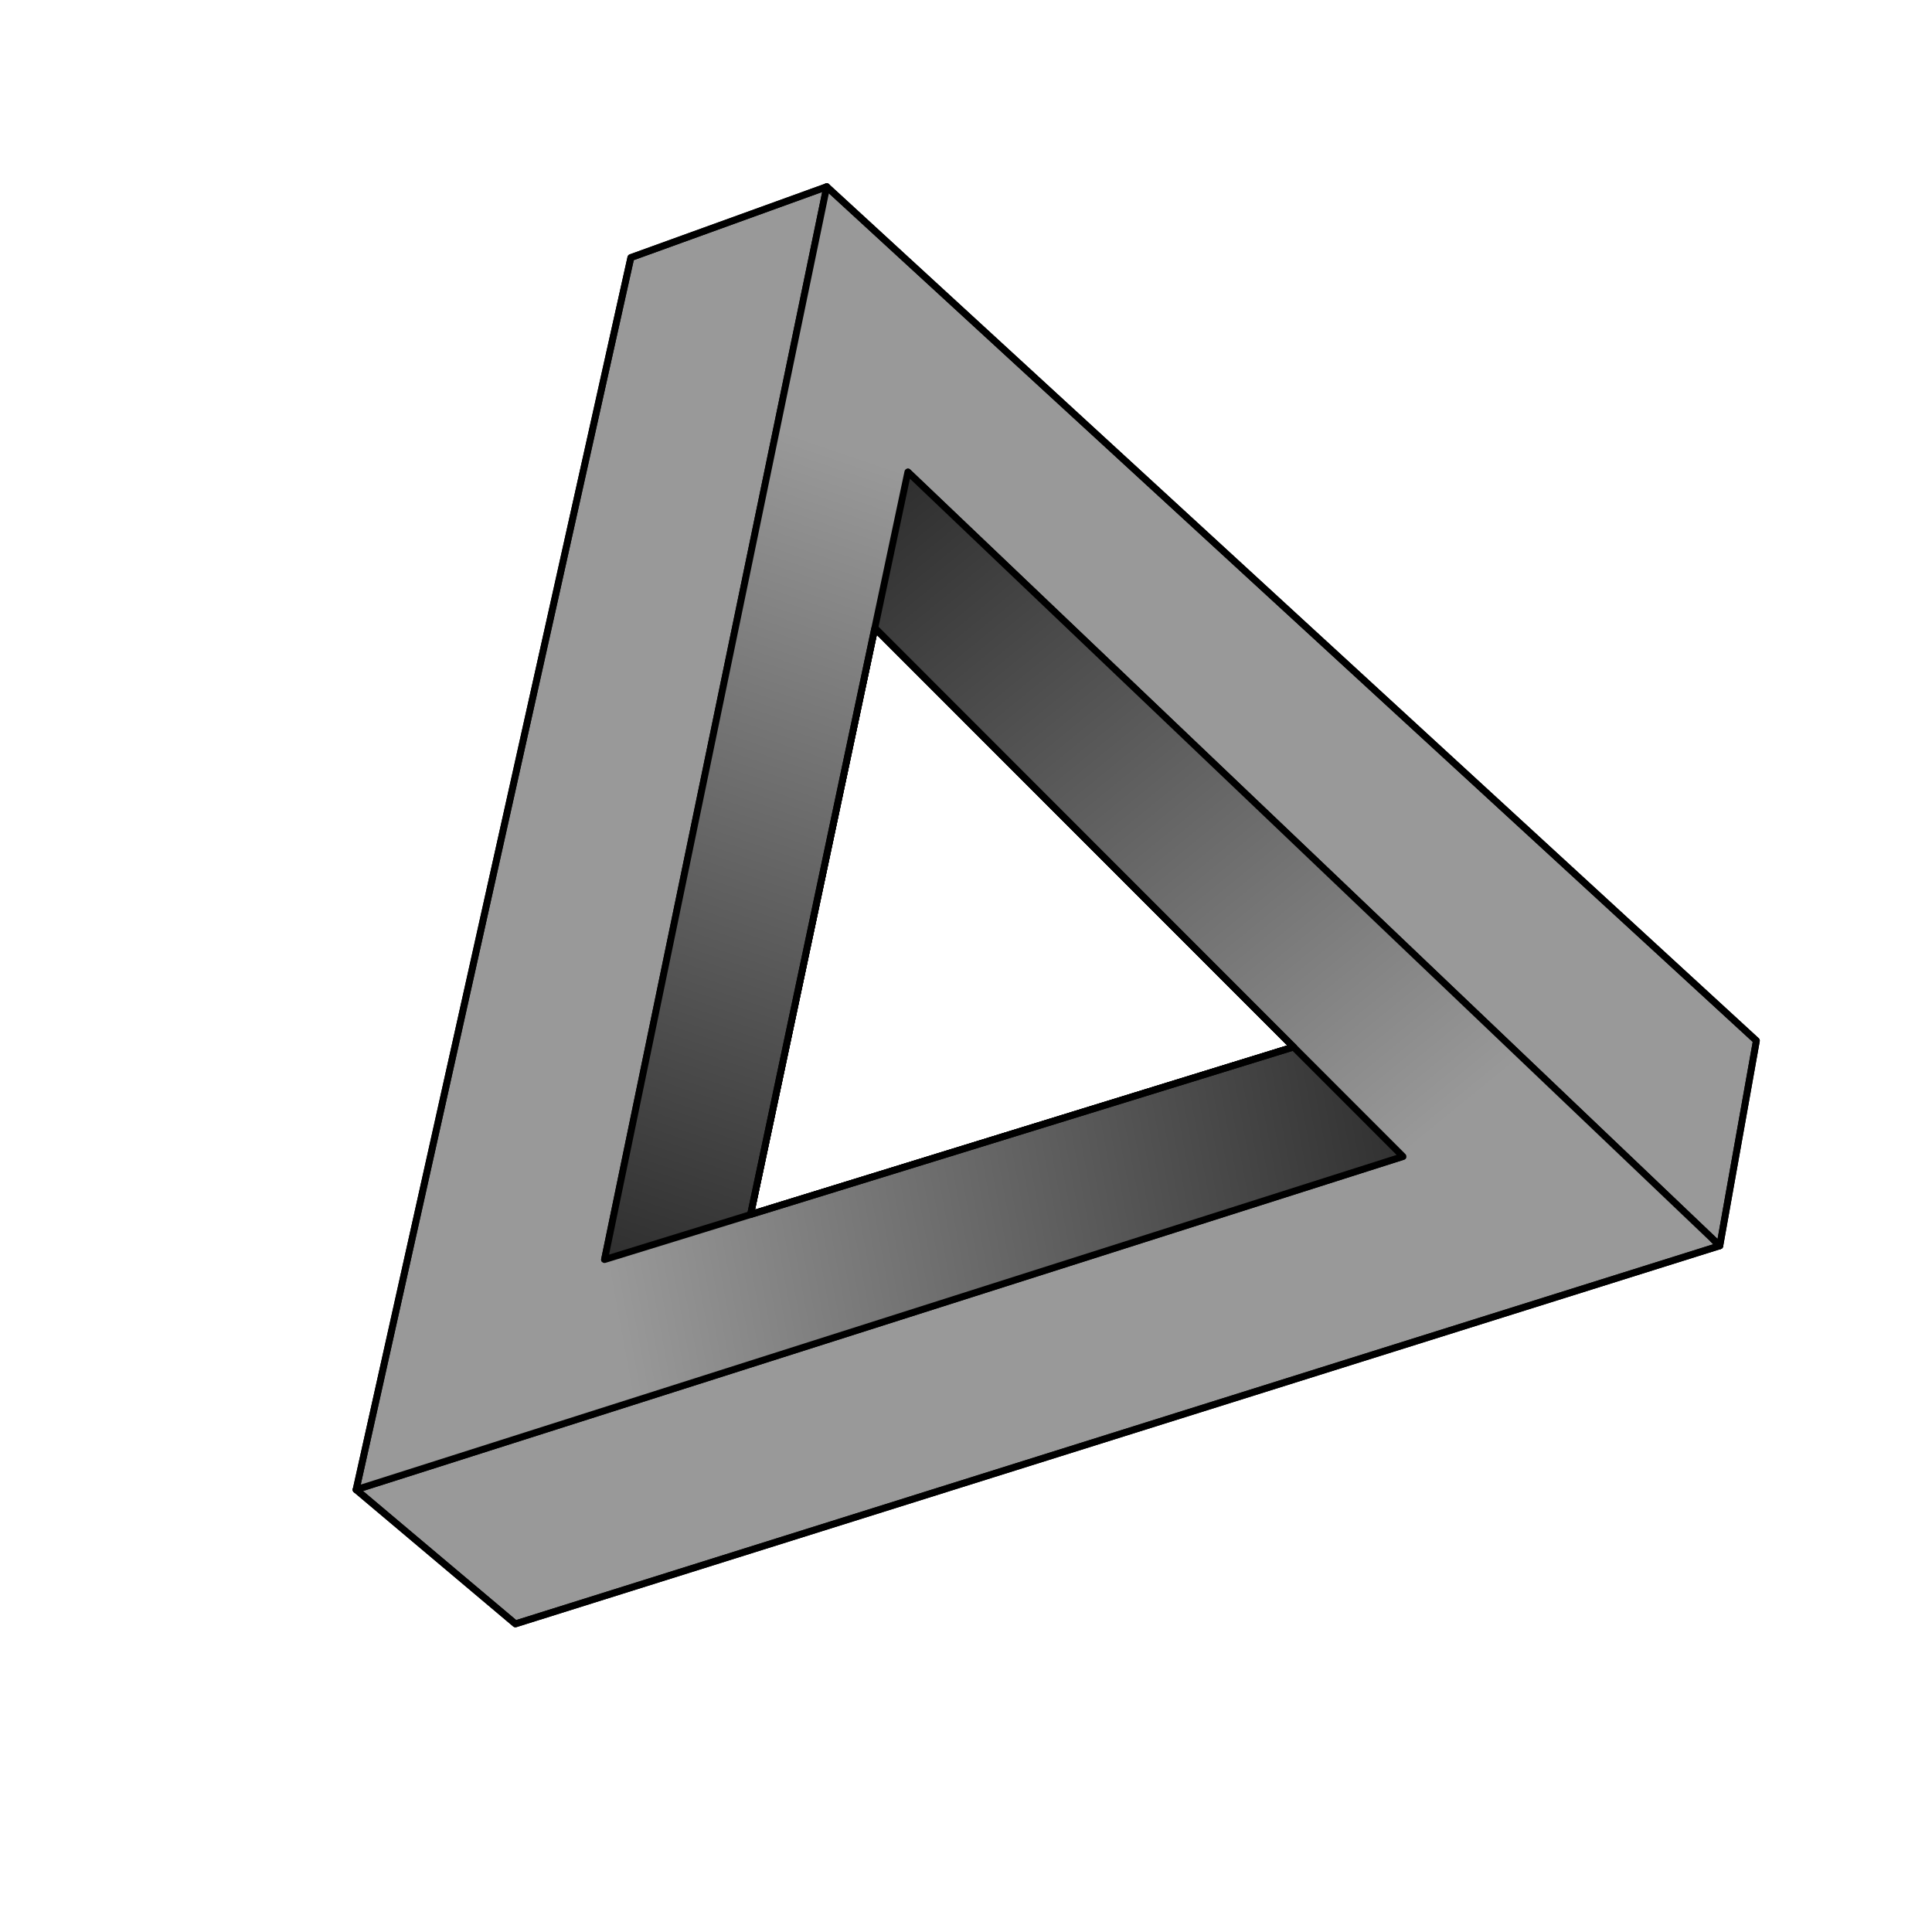
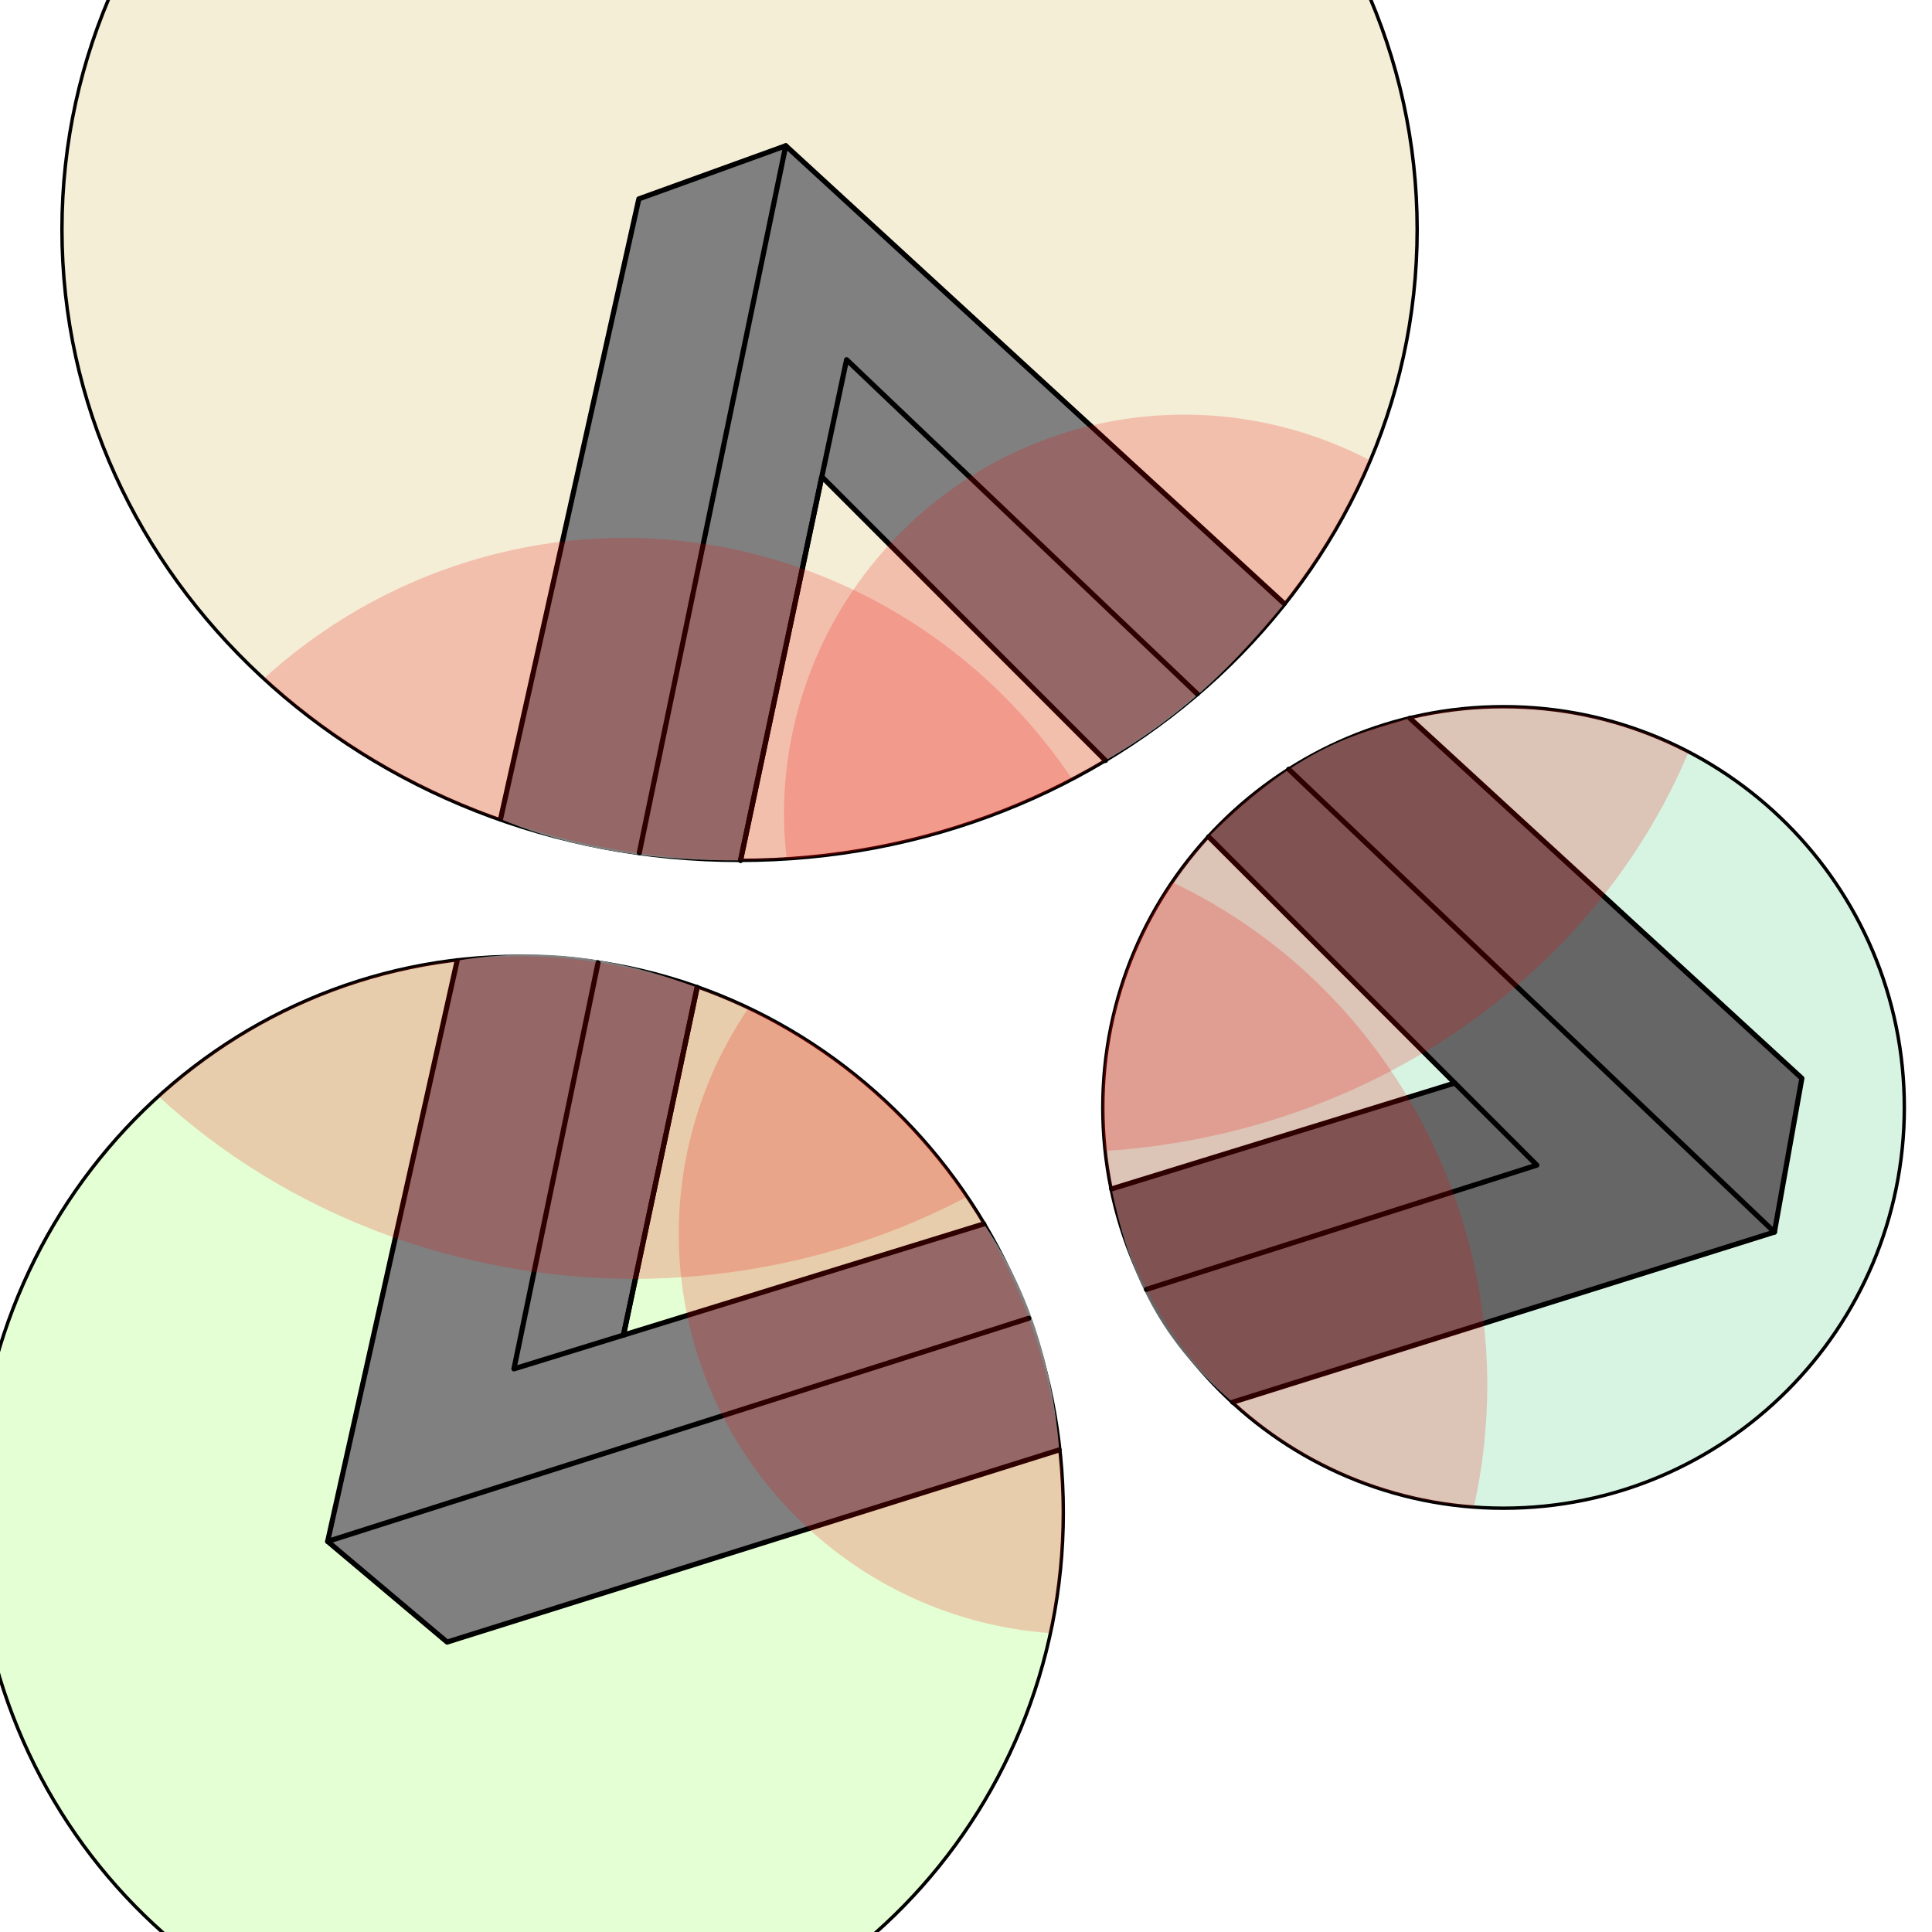
<svg xmlns="http://www.w3.org/2000/svg" xmlns:xlink="http://www.w3.org/1999/xlink" width="848.571" height="848.571" viewBox="0 0 848.571 848.571" id="svg2" version="1.1">
  <defs id="defs4">
+     <linearGradient id="linearGradient5903">
+       <stop style="stop-color:#000000;stop-opacity:1;" offset="0" id="stop5905" />
+       <stop style="stop-color:#000000;stop-opacity:0;" offset="1" id="stop5907" />
+     </linearGradient>
+     <linearGradient id="linearGradient4054">
+       <stop id="stop4056" offset="0" style="stop-color:#999999;stop-opacity:0.518;" />
+       <stop id="stop4058" offset="1" style="stop-color:#000000;stop-opacity:0.667;" />
+     </linearGradient>
    <linearGradient id="linearGradient3856">
      <stop style="stop-color:#999999;stop-opacity:1;" offset="0" id="stop3858" />
      <stop style="stop-color:#000000;stop-opacity:1" offset="1" id="stop3860" />
    </linearGradient>
    <linearGradient xlink:href="#linearGradient3856" id="linearGradient3862" x1="398.747" y1="207.314" x2="226.384" y2="713.236" gradientUnits="userSpaceOnUse" />
    <linearGradient xlink:href="#linearGradient3856" id="linearGradient3868" gradientUnits="userSpaceOnUse" x1="400.127" y1="224.669" x2="226.384" y2="713.236" gradientTransform="matrix(-0.5,-0.8660254,0.8660254,-0.5,219.5847,1084.448)" />
    <linearGradient xlink:href="#linearGradient3856" id="linearGradient3872" gradientUnits="userSpaceOnUse" x1="414.66" y1="216.612" x2="226.384" y2="713.236" gradientTransform="matrix(-0.5,0.8660254,-0.8660254,-0.5,959.7031,329.5122)" />
+     <linearGradient xlink:href="#linearGradient3856-6" id="linearGradient3872-3" gradientUnits="userSpaceOnUse" x1="414.66" y1="216.612" x2="226.384" y2="713.236" gradientTransform="matrix(-0.5,0.8660254,-0.8660254,-0.5,959.7031,329.5122)" />
+     <linearGradient id="linearGradient3856-6">
+       <stop style="stop-color:#999999;stop-opacity:1;" offset="0" id="stop3858-7" />
+       <stop style="stop-color:#000000;stop-opacity:1" offset="1" id="stop3860-5" />
+     </linearGradient>
+     <linearGradient xlink:href="#linearGradient4054" id="linearGradient5969" gradientUnits="userSpaceOnUse" gradientTransform="matrix(-0.3064654,0.5308137,-0.5308137,-0.3064654,921.3265,-365.3674)" x1="408.602" y1="211.363" x2="226.384" y2="713.236" />
+     <linearGradient xlink:href="#linearGradient5903" id="linearGradient5971" gradientUnits="userSpaceOnUse" x1="359.189" y1="-999.716" x2="601.071" y2="-245.138" />
+     <linearGradient xlink:href="#linearGradient3856-9" id="linearGradient3862-7" x1="398.747" y1="207.314" x2="226.384" y2="713.236" gradientUnits="userSpaceOnUse" />
+     <linearGradient id="linearGradient3856-9">
+       <stop style="stop-color:#999999;stop-opacity:1;" offset="0" id="stop3858-8" />
+       <stop style="stop-color:#000000;stop-opacity:1" offset="1" id="stop3860-1" />
+     </linearGradient>
+     <linearGradient xlink:href="#linearGradient3856-9" id="linearGradient3868-0" gradientUnits="userSpaceOnUse" x1="400.127" y1="224.669" x2="226.384" y2="713.236" gradientTransform="matrix(-0.5,-0.8660254,0.8660254,-0.5,219.5847,1084.448)" />
+     <linearGradient id="linearGradient6207">
+       <stop style="stop-color:#999999;stop-opacity:1;" offset="0" id="stop6209" />
+       <stop style="stop-color:#000000;stop-opacity:1" offset="1" id="stop6211" />
+     </linearGradient>
+     <linearGradient xlink:href="#linearGradient3856-9" id="linearGradient3872-7" gradientUnits="userSpaceOnUse" x1="414.66" y1="216.612" x2="226.384" y2="713.236" gradientTransform="matrix(-0.5,0.8660254,-0.8660254,-0.5,959.7031,329.5122)" />
+     <linearGradient id="linearGradient6214">
+       <stop style="stop-color:#999999;stop-opacity:1;" offset="0" id="stop6216" />
+       <stop style="stop-color:#000000;stop-opacity:1" offset="1" id="stop6218" />
+     </linearGradient>
  </defs>
-   <g id="layer1" transform="translate(51.42856,-72.36217)">
-     <g id="g4536" transform="translate(-196.0435,37.6475)">
+   <g id="layer1" transform="translate(-1669.45,-35.72139)">
+     <circle style="fill:#ffffff;fill-rule:evenodd;stroke:#000000;stroke-width:1px;stroke-linecap:butt;stroke-linejoin:miter;stroke-opacity:1" id="path3336" cx="372.857" cy="499.505" r="350.498" d="m 723.355,499.505 c 0,193.575 -156.923,350.498 -350.498,350.498 -193.575,0 -350.498,-156.923 -350.498,-350.498 0,-193.575 156.923,-350.498 350.498,-350.498 193.575,0 350.498,156.923 350.498,350.498 z" />
+     <g id="g6031">
+       <g id="g4180">
+         <path style="fill:#999999;stroke:#000000;stroke-width:3;stroke-linecap:round;stroke-linejoin:round" d="m 311.692,154.378 -86.035,31.119 -120.67,541.15 69.969,58.951 528.984,-166.072 16.068,-90.07 -408.316,-375.078 z m 21.205,193.9 183.838,183.957 -238.508,73.574 -0.002,0 54.5,-257.244 0.172,-0.287 z" id="path3338" />
+         <path style="fill:none;stroke:#000000;stroke-width:3;stroke-linecap:round;stroke-linejoin:round;stroke-opacity:1" d="M 104.987,726.648 564.782,580.312 332.897,348.278" id="path4140" />
+         <path style="fill:none;stroke:#000000;stroke-width:3;stroke-linecap:round;stroke-linejoin:round;stroke-opacity:1" d="M 703.941,619.526 347.319,279.676 278.225,605.809" id="path4142" />
+         <path style="fill:none;stroke:#000000;stroke-width:3;stroke-linecap:round;stroke-linejoin:round;stroke-opacity:1" d="M 516.736,532.235 214.09,625.594 311.693,154.378" id="path4144" />
+       </g>
+       <g id="g3874">
+         <path style="fill:url(#linearGradient3862);fill-opacity:1;stroke:none" d="M 265.518,553.231 329.655,533.447 398.747,207.314 363.122,82.016 z" id="path3854" transform="translate(-51.42857,72.36217)" />
+         <path id="path3864" d="m 564.782,580.312 -48.046,-48.077 -302.646,93.358 -109.102,101.054 z" style="fill:url(#linearGradient3868);fill-opacity:1;stroke:none" />
+         <path id="path3870" d="M 347.319,279.676 332.897,348.278 564.782,580.312 702.697,618.34 z" style="fill:url(#linearGradient3872);fill-opacity:1;stroke:none" />
+       </g>
+       <g style="fill:none" id="g3879">
+         <path id="path3881" d="m 311.692,154.378 -86.035,31.119 -120.67,541.15 69.969,58.951 528.984,-166.072 16.068,-90.07 -408.316,-375.078 z m 21.205,193.9 183.838,183.957 -238.508,73.574 -0.002,0 54.5,-257.244 0.172,-0.287 z" style="fill:none;stroke:#000000;stroke-width:3;stroke-linecap:round;stroke-linejoin:round" />
+         <path id="path3883" d="M 104.987,726.648 564.782,580.312 332.897,348.278" style="fill:none;stroke:#000000;stroke-width:3;stroke-linecap:round;stroke-linejoin:round;stroke-opacity:1" />
+         <path id="path3885" d="M 703.941,619.526 347.319,279.676 278.225,605.809" style="fill:none;stroke:#000000;stroke-width:3;stroke-linecap:round;stroke-linejoin:round;stroke-opacity:1" />
+         <path id="path3887" d="M 516.736,532.235 214.09,625.594 311.693,154.378" style="fill:none;stroke:#000000;stroke-width:3;stroke-linecap:round;stroke-linejoin:round;stroke-opacity:1" />
+       </g>
+     </g>
+     <rect style="fill:#ffffff;fill-opacity:1;stroke:none" id="rect3017" width="848.571" height="848.571" x="-51.429" y="72.362" />
+     <g id="g5911" transform="translate(-355.5737,-72.73098)">
+       <ellipse transform="matrix(0.6129308,0,0,0.6129308,-631.9113,-418.6139)" style="fill:#f4eed7;stroke:none" id="ellipse4272" cx="1859.045" cy="-39.184" rx="396.82" ry="369.436" d="m 2255.865,-39.184 c 0,204.034 -177.663,369.436 -396.82,369.436 -219.158,0 -396.82,-165.402 -396.82,-369.436 0,-204.034 177.663,-369.436 396.82,-369.436 219.158,0 396.82,165.402 396.82,369.436 z" />
+       <g style="fill:#d38d5f;fill-opacity:1;stroke-width:2.999;stroke-miterlimit:4;stroke-dasharray:none" id="g4465" transform="matrix(0.6129308,0,0,0.6129308,-250.5127,-589.5003)">
+         <path d="m 1555.756,458.684 -291.906,-268.144 -86.035,31.119 -15.263,68.446 1.968,5.392 -4.726,6.976 -62.965,282.37 c 44.713,18.72 92.023,24.458 140.533,24.191 l 47.522,-224.307 0.172,-0.287 0,0 0,0 166.009,166.116 c 49.006,-28.273 78.232,-59.842 104.692,-91.872 z" style="fill:#d38d5f;fill-opacity:1;fill-rule:evenodd;stroke:none" id="path4475" />
+       </g>
+       <path id="path3870-3" d="m 545.977,-395.913 -8.84,42.049 101.752,101.818 c 11.762,-6.455 22.725,-14.508 33.059,-23.819 z" style="fill:url(#linearGradient5969);fill-opacity:1;stroke:none" />
+       <path id="path4291" d="m 507.905,-216.205 29.128,-137.484 0.105,-0.176 0,0 0,0 101.752,101.818" style="fill:none;stroke:#000000;stroke-width:0.5;stroke-linecap:round;stroke-linejoin:round;stroke-miterlimit:4;stroke-opacity:1;stroke-dasharray:none" />
+       <path id="path4279" d="M 671.842,-275.967 545.976,-395.913 507.904,-216.205" style="fill:none;stroke:#000000;stroke-width:0.5;stroke-linecap:round;stroke-linejoin:round;stroke-miterlimit:4;stroke-opacity:1;stroke-dasharray:none" />
+       <path d="m 471.582,-218.969 42.266,-207.593 10.292,-46.15 m 178.918,164.354 -178.918,-164.354 -52.734,19.074 -9.354,41.953 1.206,3.305 -2.897,4.276 -38.594,173.073" style="fill:none;stroke:#000000;stroke-width:0.5;stroke-linecap:round;stroke-linejoin:round;stroke-miterlimit:4;stroke-opacity:1;stroke-dasharray:none" id="path4275" />
+       <path id="path4061" style="fill:none;stroke:#000000;stroke-width:0.75;stroke-linecap:round;stroke-linejoin:round;stroke-miterlimit:4;stroke-opacity:1;stroke-dasharray:none" d="m 672.016,-275.802 -158.168,-150.76 -50.591,18.181" />
+       <path id="path5901" style="fill:url(#linearGradient5971);fill-opacity:1;stroke:none" d="m 703.058,-308.359 -178.918,-164.354 -10.292,46.15 -42.266,207.593 36.323,2.765 38.072,-179.708 126.001,120.074 z" />
+     </g>
+     <g id="g4536" transform="translate(-1521.882,-48.28517)">
      <ellipse style="fill:#e5ffd5;stroke:#000000;stroke-width:2;stroke-linecap:round;stroke-linejoin:round" id="ellipse4356" cx="1739.111" cy="757.986" rx="318.571" ry="325.714" d="m 2057.682,757.986 c 0,179.887 -142.629,325.714 -318.571,325.714 -175.942,0 -318.572,-145.827 -318.572,-325.714 0,-179.887 142.629,-325.714 318.572,-325.714 175.942,0 318.571,145.827 318.571,325.714 z" />
      <path d="m 1843.232,450.542 c -40.596,-14.731 -83.927,-25.022 -140.518,-15.734 l -75.843,340.123 69.969,58.951 358.432,-112.528 c -3.977,-50.831 -18.634,-94.987 -44.161,-132.349 l -210.999,65.088 z" style="fill:#808080;fill-rule:evenodd;stroke:none" id="path4533" />
      <path id="path4375" d="m 1800.11,654.093 0,0 43.124,-203.549" style="fill:none;stroke:#000000;stroke-width:3;stroke-linecap:round;stroke-linejoin:round;stroke-opacity:1" />
      <path id="path4371" d="m 1702.713,434.808 -75.843,340.123 69.969,58.951 358.432,-112.528" style="fill:none;stroke:#000000;stroke-width:3;stroke-linecap:round;stroke-linejoin:round;stroke-opacity:1" />
      <path id="path4367" d="m 1626.87,774.932 410.562,-130.667" style="fill:none;stroke:#000000;stroke-width:3;stroke-linecap:round;stroke-linejoin:round;stroke-opacity:1" />
      <path id="path4365" d="m 1843.232,450.542 -43.124,203.551" style="fill:none;stroke:#000000;stroke-width:3;stroke-linecap:round;stroke-linejoin:round;stroke-opacity:1" />
      <path id="path4359" d="m 2011.109,589.006 -275.136,84.872 49.249,-237.767" style="fill:none;stroke:#000000;stroke-width:3;stroke-linecap:round;stroke-linejoin:round;stroke-opacity:1" />
      <path style="fill:#f10000;fill-opacity:0.196;stroke:none" d="m 1739.111,432.272 a 318.571,325.714 0 0 0 -211.031,82.254 396.82,369.436 0 0 0 278.437,106.648 396.82,369.436 0 0 0 194.524,-47.949 318.571,325.714 0 0 0 -261.93,-140.953 z" id="ellipse4405" />
      <path style="fill:#f10000;fill-opacity:0.196;stroke:none" d="m 1873.115,462.895 a 234.696,234.696 0 0 0 -40.621,131.91 234.696,234.696 0 0 0 217.355,233.828 318.571,325.714 0 0 0 7.834,-70.647 318.571,325.714 0 0 0 -184.568,-295.092 z" id="circle4395" />
    </g>
-     <circle style="fill:#ffffff;fill-rule:evenodd;stroke:#000000;stroke-width:1px;stroke-linecap:butt;stroke-linejoin:miter;stroke-opacity:1" id="path3336" cx="372.857" cy="499.505" r="350.498" d="m 723.355,499.505 c 0,193.575 -156.923,350.498 -350.498,350.498 -193.575,0 -350.498,-156.923 -350.498,-350.498 0,-193.575 156.923,-350.498 350.498,-350.498 193.575,0 350.498,156.923 350.498,350.498 z" />
-     <rect style="fill:#ffffff;fill-opacity:1;stroke:none" id="rect3017" width="848.571" height="848.571" x="-51.429" y="72.362" />
-     <g id="g4180">
-       <path id="path3338" d="m 311.692,154.378 -86.035,31.119 -120.67,541.15 69.969,58.951 528.984,-166.072 16.068,-90.07 -408.316,-375.078 z m 21.205,193.9 183.838,183.957 -238.508,73.574 -0.002,0 54.5,-257.244 0.172,-0.287 z" style="fill:#999999;stroke:#000000;stroke-width:3;stroke-linecap:round;stroke-linejoin:round" />
-       <path id="path4140" d="M 104.987,726.648 564.782,580.312 332.897,348.278" style="fill:none;stroke:#000000;stroke-width:3;stroke-linecap:round;stroke-linejoin:round;stroke-opacity:1" />
-       <path id="path4142" d="M 703.941,619.526 347.319,279.676 278.225,605.809" style="fill:none;stroke:#000000;stroke-width:3;stroke-linecap:round;stroke-linejoin:round;stroke-opacity:1" />
-       <path id="path4144" d="M 516.736,532.235 214.09,625.594 311.693,154.378" style="fill:none;stroke:#000000;stroke-width:3;stroke-linecap:round;stroke-linejoin:round;stroke-opacity:1" />
-     </g>
-     <g id="g3874">
-       <path transform="translate(-51.42857,72.36217)" id="path3854" d="M 265.518,553.231 329.655,533.447 398.747,207.314 363.122,82.016 z" style="fill:url(#linearGradient3862);stroke:none;stroke-width:1px;stroke-linecap:butt;stroke-linejoin:miter;stroke-opacity:1;fill-opacity:1" />
-       <path style="fill:url(#linearGradient3868);fill-opacity:1;stroke:none" d="m 564.782,580.312 -48.046,-48.077 -302.646,93.358 -109.102,101.054 z" id="path3864" />
-       <path style="fill:url(#linearGradient3872);fill-opacity:1;stroke:none" d="M 347.319,279.676 332.897,348.278 564.782,580.312 702.697,618.34 z" id="path3870" />
-     </g>
-     <g id="g4513" transform="translate(87.19868,-1.862918)">
+     <g id="g4513" transform="translate(-1778.64,43.63361)">
      <circle r="234.696" cy="502.886" cx="2323.948" id="path4304" style="fill:#d7f4e3;stroke:#000000;stroke-width:2;stroke-linecap:round;stroke-linejoin:round" d="m 2558.643,502.886 c 0,129.619 -105.077,234.696 -234.696,234.696 -129.619,0 -234.696,-105.077 -234.696,-234.696 0,-129.619 105.077,-234.696 234.696,-234.696 129.619,0 234.696,105.077 234.696,234.696 z" />
      <path d="m 2094.421,550.59 200.955,-61.989 -144.126,-144.219 c 54.772,-54.114 85.139,-59.421 117.854,-69.42 l 229.545,210.859 -16.068,90.07 -317.24,99.596 c -46.669,-39.33 -61.943,-81.799 -70.919,-124.897 z" style="fill:#666666;fill-rule:evenodd;stroke:none" id="path4510" />
      <path id="path4322" d="m 2165.34,675.487 317.24,-99.596 16.068,-90.07 -229.545,-210.859" style="fill:none;stroke:#000000;stroke-width:3;stroke-linecap:round;stroke-linejoin:round;stroke-opacity:1" />
      <path id="path4318" d="m 2114.832,609.429 228.589,-72.752 -192.172,-192.296" style="fill:none;stroke:#000000;stroke-width:3;stroke-linecap:round;stroke-linejoin:round;stroke-opacity:1" />
      <path id="path4312" d="M 2482.581,575.891 2198.137,304.824" style="fill:none;stroke:#000000;stroke-width:3;stroke-linecap:round;stroke-linejoin:round;stroke-opacity:1" />
      <path id="path4301" d="m 2295.376,488.601 -200.955,61.989" style="fill:none;stroke:#000000;stroke-width:3;stroke-linecap:round;stroke-linejoin:round;stroke-opacity:1" />
      <path id="path4459" d="m 2323.948,268.191 a 234.696,234.696 0 0 0 -234.697,234.695 234.696,234.696 0 0 0 1.664,25.459 396.82,369.436 0 0 0 341.311,-233.473 234.696,234.696 0 0 0 -108.277,-26.682 z" style="fill:#f10000;fill-opacity:0.196;stroke:none" />
      <path id="path4461" d="m 2129.872,370.976 a 234.696,234.696 0 0 0 -40.621,131.91 234.696,234.696 0 0 0 217.355,233.828 318.571,325.714 0 0 0 7.834,-70.647 318.571,325.714 0 0 0 -184.568,-295.092 z" style="fill:#f10000;fill-opacity:0.196;stroke:none" />
    </g>
-     <g id="g4484" transform="translate(-1351.561,-868.8318)">
-       <ellipse style="fill:#f4eed7;stroke:none" id="ellipse4272" cx="1859.045" cy="-39.184" rx="396.82" ry="369.436" d="m 2255.865,-39.184 c 0,204.034 -177.663,369.436 -396.82,369.436 -219.158,0 -396.82,-165.402 -396.82,-369.436 0,-204.034 177.663,-369.436 396.82,-369.436 219.158,0 396.82,165.402 396.82,369.436 z" />
-       <g style="fill:#4d4d4d;fill-opacity:1" id="g4465" transform="translate(622.254,-278.8021)">
-         <path d="m 1555.756,458.684 -291.906,-268.144 -86.035,31.119 -80.986,363.183 c 44.713,18.72 92.023,24.458 140.533,24.191 l 47.522,-224.307 0.172,-0.287 0,0 0,0 166.009,166.116 c 49.006,-28.273 78.232,-59.842 104.692,-91.872 z" style="fill:#808080;fill-opacity:1;fill-rule:evenodd;stroke:none" id="path4475" />
-       </g>
-       <path id="path4291" d="m 1859.616,330.232 47.522,-224.307 0.172,-0.287 0,0 0,0 166.009,166.116" style="fill:none;stroke:#000000;stroke-width:3;stroke-linecap:round;stroke-linejoin:round;stroke-opacity:1" />
-       <path id="path4287" d="m 2178.009,179.882 -291.906,-268.144 -86.035,31.119 -80.986,363.183" style="fill:none;stroke:#000000;stroke-width:3;stroke-linecap:round;stroke-linejoin:round;stroke-opacity:1" />
-       <path id="path4279" d="M 2127.08,232.729 1921.73,37.036 1859.614,330.23" style="fill:none;stroke:#000000;stroke-width:3;stroke-linecap:round;stroke-linejoin:round;stroke-opacity:1" />
-       <path id="path4275" d="m 1800.355,325.721 85.749,-413.983" style="fill:none;stroke:#000000;stroke-width:3;stroke-linecap:round;stroke-linejoin:round;stroke-opacity:1" />
-     </g>
-     <g transform="translate(-162.983,-28.78904)" id="g3018">
+     <g transform="translate(-1574.41,242.6388)" id="g3018">
      <ellipse d="m 2255.865,-39.184 c 0,204.034 -177.663,369.436 -396.82,369.436 -219.158,0 -396.82,-165.402 -396.82,-369.436 0,-204.034 177.663,-369.436 396.82,-369.436 219.158,0 396.82,165.402 396.82,369.436 z" ry="369.436" rx="396.82" cy="-39.184" cx="1859.045" id="ellipse3020" style="fill:#f4eed7;stroke:#000000;stroke-width:2;stroke-linecap:round;stroke-linejoin:round" />
      <g transform="translate(622.254,-278.8021)" id="g3022" style="fill:#4d4d4d;fill-opacity:1">
        <path id="path3024" style="fill:#808080;fill-opacity:1;fill-rule:evenodd;stroke:none" d="m 1555.756,458.684 -291.906,-268.144 -86.035,31.119 -80.986,363.183 c 44.713,18.72 92.023,24.458 140.533,24.191 l 47.522,-224.307 0.172,-0.287 0,0 0,0 166.009,166.116 c 49.006,-28.273 78.232,-59.842 104.692,-91.872 z" />
      </g>
      <path style="fill:none;stroke:#000000;stroke-width:3;stroke-linecap:round;stroke-linejoin:round;stroke-opacity:1" d="m 1859.616,330.232 47.522,-224.307 0.172,-0.287 0,0 0,0 166.009,166.116" id="path3026" />
      <path style="fill:none;stroke:#000000;stroke-width:3;stroke-linecap:round;stroke-linejoin:round;stroke-opacity:1" d="m 2178.009,179.882 -291.906,-268.144 -86.035,31.119 -80.986,363.183" id="path3028" />
      <path style="fill:none;stroke:#000000;stroke-width:3;stroke-linecap:round;stroke-linejoin:round;stroke-opacity:1" d="M 2127.08,232.729 1921.73,37.036 1859.614,330.23" id="path3030" />
      <path style="fill:none;stroke:#000000;stroke-width:3;stroke-linecap:round;stroke-linejoin:round;stroke-opacity:1" d="m 1800.355,325.721 85.749,-413.983" id="path3032" />
      <path id="path3034" d="m 2119.719,69.186 a 234.696,234.696 0 0 0 -234.697,234.695 234.696,234.696 0 0 0 1.664,25.459 396.82,369.436 0 0 0 341.311,-233.473 234.696,234.696 0 0 0 -108.277,-26.682 z" style="fill:#f10000;fill-opacity:0.196;stroke:none" />
      <path style="fill:#f10000;fill-opacity:0.196;stroke:none" d="M 1791.639,141.348 A 318.571,325.714 0 0 0 1580.608,223.602 396.82,369.436 0 0 0 1859.045,330.251 396.82,369.436 0 0 0 2053.568,282.301 318.571,325.714 0 0 0 1791.639,141.348 z" id="path3036" />
    </g>
-     <g id="g3879" style="fill:none">
-       <path style="fill:none;stroke:#000000;stroke-width:3;stroke-linecap:round;stroke-linejoin:round" d="m 311.692,154.378 -86.035,31.119 -120.67,541.15 69.969,58.951 528.984,-166.072 16.068,-90.07 -408.316,-375.078 z m 21.205,193.9 183.838,183.957 -238.508,73.574 -0.002,0 54.5,-257.244 0.172,-0.287 z" id="path3881" />
-       <path style="fill:none;stroke:#000000;stroke-width:3;stroke-linecap:round;stroke-linejoin:round;stroke-opacity:1" d="M 104.987,726.648 564.782,580.312 332.897,348.278" id="path3883" />
-       <path style="fill:none;stroke:#000000;stroke-width:3;stroke-linecap:round;stroke-linejoin:round;stroke-opacity:1" d="M 703.941,619.526 347.319,279.676 278.225,605.809" id="path3885" />
-       <path style="fill:none;stroke:#000000;stroke-width:3;stroke-linecap:round;stroke-linejoin:round;stroke-opacity:1" d="M 516.736,532.235 214.09,625.594 311.693,154.378" id="path3887" />
+     <g id="g6079" transform="translate(-4252.846,24.66341)">
+       <ellipse transform="translate(888.4456,-0.217608)" style="fill:#f4eed7;stroke:#000000;stroke-width:2;stroke-linecap:round;stroke-linejoin:round" id="ellipse6013" cx="1859.045" cy="-39.184" rx="396.82" ry="369.436" d="m 2255.865,-39.184 c 0,204.034 -177.663,369.436 -396.82,369.436 -219.158,0 -396.82,-165.402 -396.82,-369.436 0,-204.034 177.663,-369.436 396.82,-369.436 219.158,0 396.82,165.402 396.82,369.436 z" />
+       <g style="fill:#4d4d4d;fill-opacity:1" id="g6015" transform="translate(1510.7,-279.0197)">
+         <path d="m 1555.756,458.684 -291.906,-268.144 -86.035,31.119 -80.986,363.183 c 44.713,18.72 92.023,24.458 140.533,24.191 l 47.522,-224.307 0.172,-0.287 0,0 0,0 166.009,166.116 c 49.006,-28.273 78.232,-59.842 104.692,-91.872 z" style="fill:#808080;fill-opacity:1;fill-rule:evenodd;stroke:none" id="path6017" />
+       </g>
+       <path id="path6019" d="m 2748.062,330.014 47.522,-224.307 0.172,-0.287 0,0 0,0 166.009,166.116" style="fill:none;stroke:#000000;stroke-width:3;stroke-linecap:round;stroke-linejoin:round;stroke-opacity:1" />
+       <path id="path6021" d="m 3066.455,179.665 -291.906,-268.144 -86.035,31.119 -80.986,363.183" style="fill:none;stroke:#000000;stroke-width:3;stroke-linecap:round;stroke-linejoin:round;stroke-opacity:1" />
+       <path id="path6023" d="M 3015.526,232.511 2810.175,36.819 2748.06,330.013" style="fill:none;stroke:#000000;stroke-width:3;stroke-linecap:round;stroke-linejoin:round;stroke-opacity:1" />
+       <path id="path6025" d="m 2688.801,325.504 85.749,-413.983" style="fill:none;stroke:#000000;stroke-width:3;stroke-linecap:round;stroke-linejoin:round;stroke-opacity:1" />
+     </g>
+     <g id="g6125" transform="translate(-4252.846,24.66341)">
+       <circle transform="translate(684.2164,-199.2228)" d="m 2558.643,502.886 c 0,129.619 -105.077,234.696 -234.696,234.696 -129.619,0 -234.696,-105.077 -234.696,-234.696 0,-129.619 105.077,-234.696 234.696,-234.696 129.619,0 234.696,105.077 234.696,234.696 z" style="fill:#d7f4e3;stroke:#000000;stroke-width:2;stroke-linecap:round;stroke-linejoin:round" id="circle5995" cx="2323.948" cy="502.886" r="234.696" />
+       <path id="path5997" style="fill:#808080;fill-opacity:1;fill-rule:evenodd;stroke:none" d="m 2778.638,351.367 200.955,-61.989 -144.126,-144.219 c 54.772,-54.114 85.139,-59.421 117.854,-69.42 l 229.545,210.859 -16.068,90.07 -317.24,99.596 c -46.669,-39.33 -61.943,-81.799 -70.919,-124.897 z" />
+       <path style="fill:none;stroke:#000000;stroke-width:3;stroke-linecap:round;stroke-linejoin:round;stroke-opacity:1" d="m 2849.557,476.264 317.24,-99.596 16.068,-90.07 -229.545,-210.859" id="path5999" />
+       <path style="fill:none;stroke:#000000;stroke-width:3;stroke-linecap:round;stroke-linejoin:round;stroke-opacity:1" d="m 2799.049,410.206 228.589,-72.752 -192.172,-192.296" id="path6001" />
+       <path style="fill:none;stroke:#000000;stroke-width:3;stroke-linecap:round;stroke-linejoin:round;stroke-opacity:1" d="M 3166.797,376.668 2882.353,105.602" id="path6003" />
+       <path style="fill:none;stroke:#000000;stroke-width:3;stroke-linecap:round;stroke-linejoin:round;stroke-opacity:1" d="m 2979.592,289.378 -200.955,61.989" id="path6005" />
+     </g>
+     <g id="g6108" transform="translate(-4252.846,24.66341)">
+       <ellipse transform="translate(940.9735,-291.1415)" d="m 2057.682,757.986 c 0,179.887 -142.629,325.714 -318.571,325.714 -175.942,0 -318.572,-145.827 -318.572,-325.714 0,-179.887 142.629,-325.714 318.572,-325.714 175.942,0 318.571,145.827 318.571,325.714 z" ry="325.714" rx="318.571" cy="757.986" cx="1739.111" id="ellipse5975" style="fill:#e5ffd5;stroke:#000000;stroke-width:2;stroke-linecap:round;stroke-linejoin:round" />
+       <path id="path5977" style="fill:#808080;fill-rule:evenodd;stroke:none" d="m 2784.205,159.401 c -40.596,-14.731 -83.927,-25.022 -140.518,-15.734 l -75.843,340.123 69.969,58.951 358.432,-112.528 c -3.977,-50.831 -18.634,-94.987 -44.161,-132.349 l -210.999,65.088 z" />
+       <path style="fill:none;stroke:#000000;stroke-width:3;stroke-linecap:round;stroke-linejoin:round;stroke-opacity:1" d="m 2741.084,362.952 0,0 43.124,-203.549" id="path5979" />
+       <path style="fill:none;stroke:#000000;stroke-width:3;stroke-linecap:round;stroke-linejoin:round;stroke-opacity:1" d="m 2643.687,143.667 -75.843,340.123 69.969,58.951 358.432,-112.528" id="path5981" />
+       <path style="fill:none;stroke:#000000;stroke-width:3;stroke-linecap:round;stroke-linejoin:round;stroke-opacity:1" d="m 2567.843,483.791 410.562,-130.667" id="path5983" />
+       <path style="fill:none;stroke:#000000;stroke-width:3;stroke-linecap:round;stroke-linejoin:round;stroke-opacity:1" d="m 2784.205,159.401 -43.124,203.551" id="path5985" />
+       <path style="fill:none;stroke:#000000;stroke-width:3;stroke-linecap:round;stroke-linejoin:round;stroke-opacity:1" d="m 2952.082,297.864 -275.136,84.872 49.249,-237.767" id="path5987" />
+     </g>
+     <ellipse style="fill:none;stroke:#000000;stroke-width:2;stroke-linecap:round;stroke-linejoin:round;stroke-miterlimit:4;stroke-dasharray:2, 8;stroke-dashoffset:0" id="ellipse6069" cx="1859.045" cy="-39.184" rx="396.82" ry="369.436" d="m 2255.865,-39.184 c 0,204.034 -177.663,369.436 -396.82,369.436 -219.158,0 -396.82,-165.402 -396.82,-369.436 0,-204.034 177.663,-369.436 396.82,-369.436 219.158,0 396.82,165.402 396.82,369.436 z" transform="translate(-1574.41,242.6387)" />
+     <ellipse transform="translate(-1521.882,-48.28517)" d="m 2057.682,757.986 c 0,179.887 -142.629,325.714 -318.571,325.714 -175.942,0 -318.572,-145.827 -318.572,-325.714 0,-179.887 142.629,-325.714 318.572,-325.714 175.942,0 318.571,145.827 318.571,325.714 z" ry="325.714" rx="318.571" cy="757.986" cx="1739.111" id="ellipse6098" style="fill:none;stroke:#000000;stroke-width:2;stroke-linecap:round;stroke-linejoin:round;stroke-miterlimit:4;stroke-dasharray:2, 8;stroke-dashoffset:0" />
+     <circle transform="translate(-1778.64,43.63361)" d="m 2558.643,502.886 c 0,129.619 -105.077,234.696 -234.696,234.696 -129.619,0 -234.696,-105.077 -234.696,-234.696 0,-129.619 105.077,-234.696 234.696,-234.696 129.619,0 234.696,105.077 234.696,234.696 z" style="fill:none;stroke:#000000;stroke-width:2;stroke-linecap:round;stroke-linejoin:round;stroke-miterlimit:4;stroke-dasharray:2, 8;stroke-dashoffset:0" id="circle6123" cx="2323.948" cy="502.886" r="234.696" />
+     <circle transform="translate(1720.879,-36.64079)" style="fill:#ffffff;fill-rule:evenodd;stroke:#000000;stroke-width:1px;stroke-linecap:butt;stroke-linejoin:miter;stroke-opacity:1" id="path3336-6" cx="372.857" cy="499.505" r="350.498" d="m 723.355,499.505 c 0,193.575 -156.923,350.498 -350.498,350.498 -193.575,0 -350.498,-156.923 -350.498,-350.498 0,-193.575 156.923,-350.498 350.498,-350.498 193.575,0 350.498,156.923 350.498,350.498 z" />
+     <rect style="fill:#ffffff;fill-opacity:1;stroke:none" id="rect3017-4" width="848.571" height="848.571" x="1669.45" y="35.721" />
+     <g id="g4536-9" transform="matrix(0.75,0,0,0.75,593.2057,131.5455)">
+       <ellipse style="fill:#e5ffd5;stroke:#000000;stroke-width:2;stroke-linecap:round;stroke-linejoin:round" id="ellipse4356-2" cx="1739.111" cy="757.986" rx="318.571" ry="325.714" d="m 2057.682,757.986 c 0,179.887 -142.629,325.714 -318.571,325.714 -175.942,0 -318.572,-145.827 -318.572,-325.714 0,-179.887 142.629,-325.714 318.572,-325.714 175.942,0 318.571,145.827 318.571,325.714 z" />
+       <path d="m 1843.232,450.542 c -40.596,-14.731 -83.927,-25.022 -140.518,-15.734 l -75.843,340.123 69.969,58.951 358.432,-112.528 c -3.977,-50.831 -18.634,-94.987 -44.161,-132.349 l -210.999,65.088 z" style="fill:#808080;fill-rule:evenodd;stroke:none" id="path4533-4" />
+       <path id="path4375-4" d="m 1800.11,654.093 0,0 43.124,-203.549" style="fill:none;stroke:#000000;stroke-width:3;stroke-linecap:round;stroke-linejoin:round;stroke-opacity:1" />
+       <path id="path4371-5" d="m 1702.713,434.808 -75.843,340.123 69.969,58.951 358.432,-112.528" style="fill:none;stroke:#000000;stroke-width:3;stroke-linecap:round;stroke-linejoin:round;stroke-opacity:1" />
+       <path id="path4367-9" d="m 1626.87,774.932 410.562,-130.667" style="fill:none;stroke:#000000;stroke-width:3;stroke-linecap:round;stroke-linejoin:round;stroke-opacity:1" />
+       <path id="path4365-1" d="m 1843.232,450.542 -43.124,203.551" style="fill:none;stroke:#000000;stroke-width:3;stroke-linecap:round;stroke-linejoin:round;stroke-opacity:1" />
+       <path id="path4359-2" d="m 2011.109,589.006 -275.136,84.872 49.249,-237.767" style="fill:none;stroke:#000000;stroke-width:3;stroke-linecap:round;stroke-linejoin:round;stroke-opacity:1" />
+       <path style="fill:#f10000;fill-opacity:0.196;stroke:none" d="m 1739.111,432.272 a 318.571,325.714 0 0 0 -211.031,82.254 396.82,369.436 0 0 0 278.437,106.648 396.82,369.436 0 0 0 194.524,-47.949 318.571,325.714 0 0 0 -261.93,-140.953 z" id="ellipse4405-8" />
+       <path style="fill:#f10000;fill-opacity:0.196;stroke:none" d="m 1873.115,462.895 a 234.696,234.696 0 0 0 -40.621,131.91 234.696,234.696 0 0 0 217.355,233.828 318.571,325.714 0 0 0 7.834,-70.647 318.571,325.714 0 0 0 -184.568,-295.092 z" id="circle4395-9" />
+     </g>
+     <g id="g4513-6" transform="matrix(0.75,0,0,0.75,586.8837,144.9663)">
+       <circle r="234.696" cy="502.886" cx="2323.948" id="path4304-0" style="fill:#d7f4e3;stroke:#000000;stroke-width:2;stroke-linecap:round;stroke-linejoin:round" d="m 2558.643,502.886 c 0,129.619 -105.077,234.696 -234.696,234.696 -129.619,0 -234.696,-105.077 -234.696,-234.696 0,-129.619 105.077,-234.696 234.696,-234.696 129.619,0 234.696,105.077 234.696,234.696 z" />
+       <path d="m 2094.421,550.59 200.955,-61.989 -144.126,-144.219 c 54.772,-54.114 85.139,-59.421 117.854,-69.42 l 229.545,210.859 -16.068,90.07 -317.24,99.596 c -46.669,-39.33 -61.943,-81.799 -70.919,-124.897 z" style="fill:#666666;fill-rule:evenodd;stroke:none" id="path4510-6" />
+       <path id="path4322-4" d="m 2165.34,675.487 317.24,-99.596 16.068,-90.07 -229.545,-210.859" style="fill:none;stroke:#000000;stroke-width:3;stroke-linecap:round;stroke-linejoin:round;stroke-opacity:1" />
+       <path id="path4318-0" d="m 2114.832,609.429 228.589,-72.752 -192.172,-192.296" style="fill:none;stroke:#000000;stroke-width:3;stroke-linecap:round;stroke-linejoin:round;stroke-opacity:1" />
+       <path id="path4312-9" d="M 2482.581,575.891 2198.137,304.824" style="fill:none;stroke:#000000;stroke-width:3;stroke-linecap:round;stroke-linejoin:round;stroke-opacity:1" />
+       <path id="path4301-4" d="m 2295.376,488.601 -200.955,61.989" style="fill:none;stroke:#000000;stroke-width:3;stroke-linecap:round;stroke-linejoin:round;stroke-opacity:1" />
+       <path id="path4459-5" d="m 2323.948,268.191 a 234.696,234.696 0 0 0 -234.697,234.695 234.696,234.696 0 0 0 1.664,25.459 396.82,369.436 0 0 0 341.311,-233.473 234.696,234.696 0 0 0 -108.277,-26.682 z" style="fill:#f10000;fill-opacity:0.196;stroke:none" />
+       <path id="path4461-4" d="m 2129.872,370.976 a 234.696,234.696 0 0 0 -40.621,131.91 234.696,234.696 0 0 0 217.355,233.828 318.571,325.714 0 0 0 7.834,-70.647 318.571,325.714 0 0 0 -184.568,-295.092 z" style="fill:#f10000;fill-opacity:0.196;stroke:none" />
+     </g>
+     <g transform="matrix(0.75,0,0,0.75,599.9931,165.9332)" id="g3018-6">
+       <ellipse d="m 2255.865,-39.184 c 0,204.034 -177.663,369.436 -396.82,369.436 -219.158,0 -396.82,-165.402 -396.82,-369.436 0,-204.034 177.663,-369.436 396.82,-369.436 219.158,0 396.82,165.402 396.82,369.436 z" ry="369.436" rx="396.82" cy="-39.184" cx="1859.045" id="ellipse3020-6" style="fill:#f4eed7;stroke:#000000;stroke-width:2;stroke-linecap:round;stroke-linejoin:round" />
+       <g transform="translate(622.254,-278.8021)" id="g3022-3" style="fill:#4d4d4d;fill-opacity:1">
+         <path id="path3024-9" style="fill:#808080;fill-opacity:1;fill-rule:evenodd;stroke:none" d="m 1555.756,458.684 -291.906,-268.144 -86.035,31.119 -80.986,363.183 c 44.713,18.72 92.023,24.458 140.533,24.191 l 47.522,-224.307 0.172,-0.287 0,0 0,0 166.009,166.116 c 49.006,-28.273 78.232,-59.842 104.692,-91.872 z" />
+       </g>
+       <path style="fill:none;stroke:#000000;stroke-width:3;stroke-linecap:round;stroke-linejoin:round;stroke-opacity:1" d="m 1859.616,330.232 47.522,-224.307 0.172,-0.287 0,0 0,0 166.009,166.116" id="path3026-9" />
+       <path style="fill:none;stroke:#000000;stroke-width:3;stroke-linecap:round;stroke-linejoin:round;stroke-opacity:1" d="m 2178.009,179.882 -291.906,-268.144 -86.035,31.119 -80.986,363.183" id="path3028-5" />
+       <path style="fill:none;stroke:#000000;stroke-width:3;stroke-linecap:round;stroke-linejoin:round;stroke-opacity:1" d="M 2127.08,232.729 1921.73,37.036 1859.614,330.23" id="path3030-2" />
+       <path style="fill:none;stroke:#000000;stroke-width:3;stroke-linecap:round;stroke-linejoin:round;stroke-opacity:1" d="m 1800.355,325.721 85.749,-413.983" id="path3032-1" />
+       <path id="path3034-3" d="m 2119.719,69.186 a 234.696,234.696 0 0 0 -234.697,234.695 234.696,234.696 0 0 0 1.664,25.459 396.82,369.436 0 0 0 341.311,-233.473 234.696,234.696 0 0 0 -108.277,-26.682 z" style="fill:#f10000;fill-opacity:0.196;stroke:none" />
+       <path style="fill:#f10000;fill-opacity:0.196;stroke:none" d="M 1791.639,141.348 A 318.571,325.714 0 0 0 1580.608,223.602 396.82,369.436 0 0 0 1859.045,330.251 396.82,369.436 0 0 0 2053.568,282.301 318.571,325.714 0 0 0 1791.639,141.348 z" id="path3036-0" />
    </g>
  </g>
</svg>
